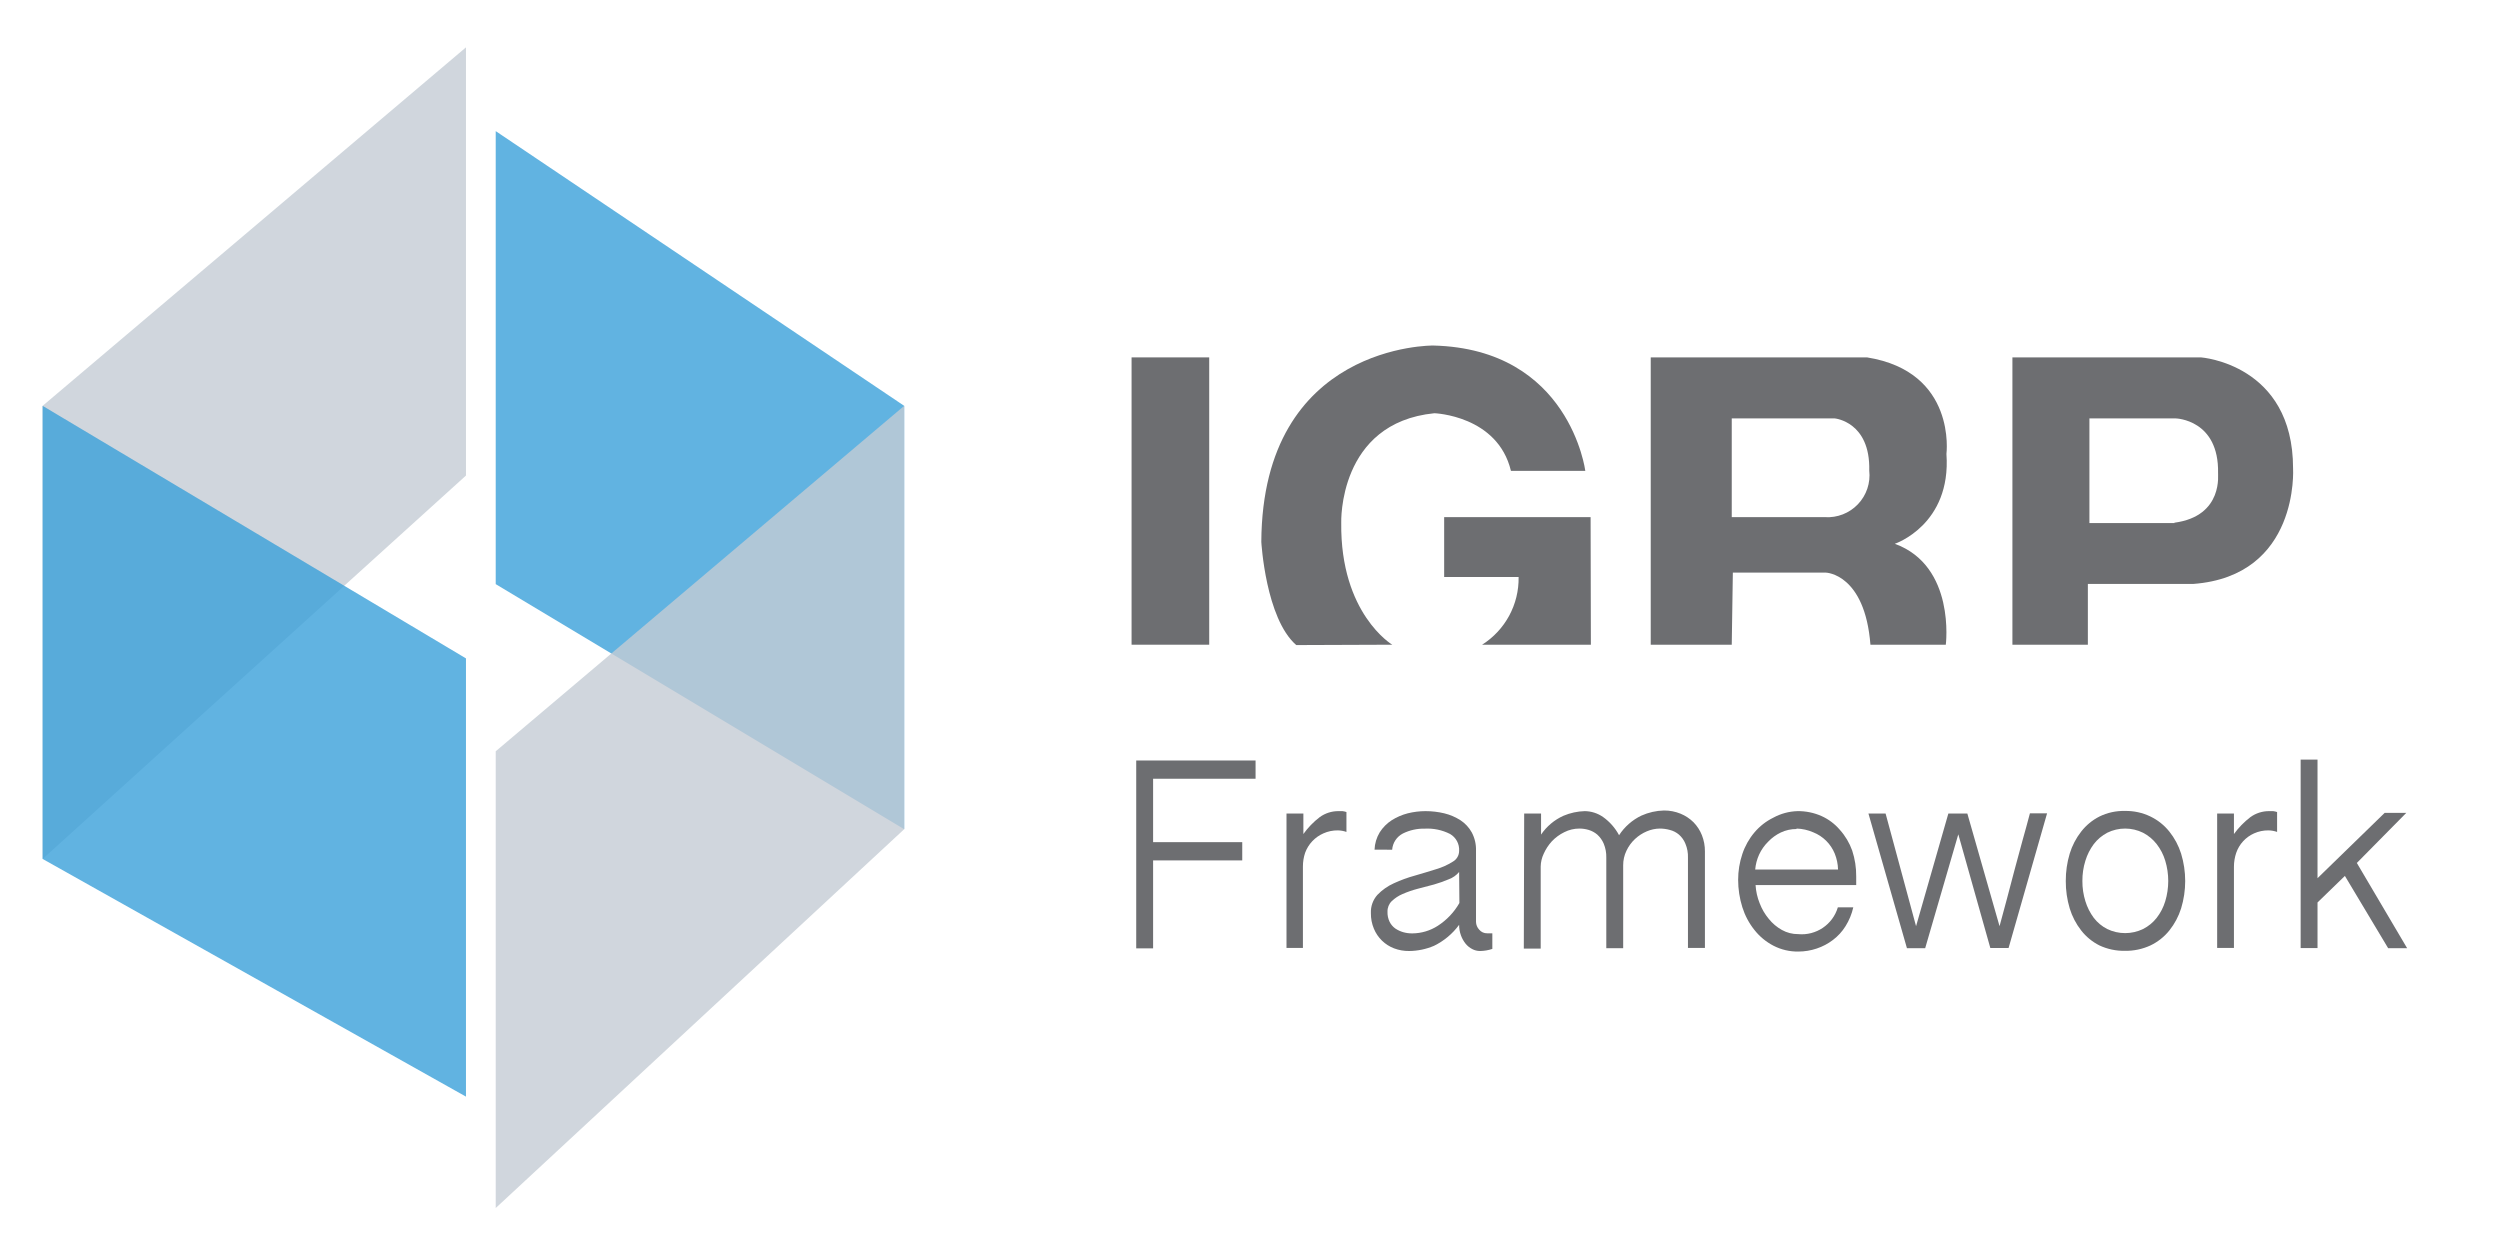
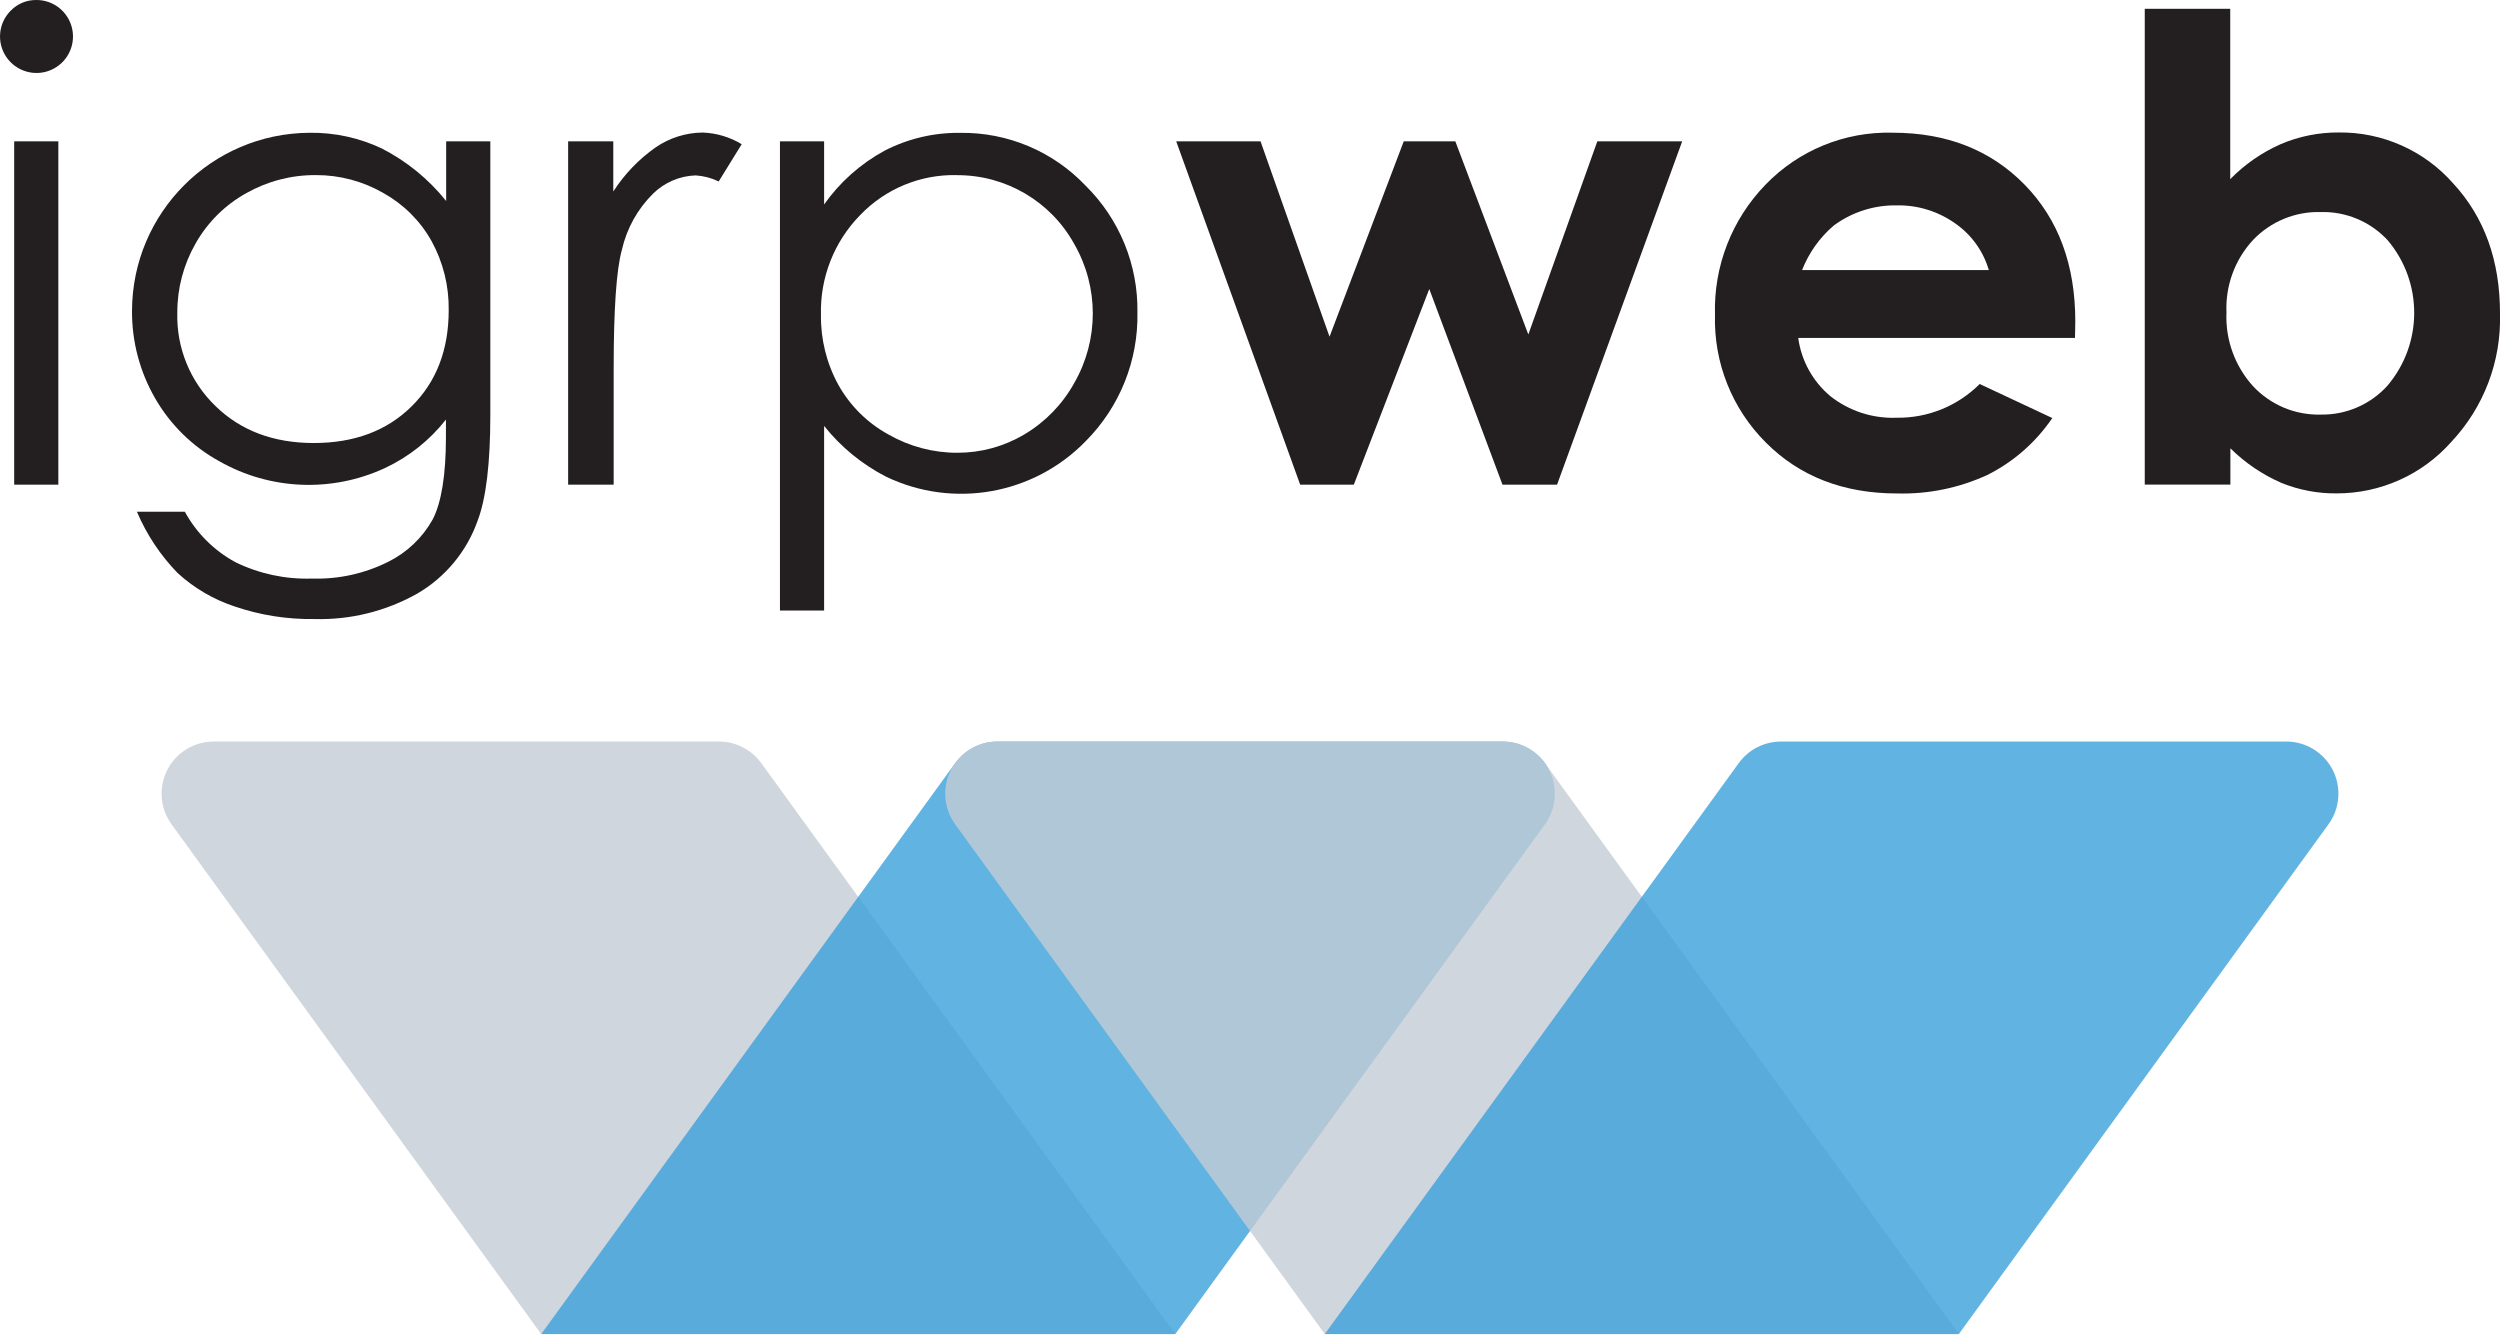
- <svg xmlns="http://www.w3.org/2000/svg" id="Layer_1" data-name="Layer 1" viewBox="0 0 274 135.46">
+ <svg xmlns="http://www.w3.org/2000/svg" id="Layer_1" data-name="Layer 1" viewBox="0 0 326.11 174.02">
  <defs>
-     <style>.cls-1{fill:#c4ccd4;}.cls-1,.cls-2{opacity:0.8;}.cls-2{fill:#3aa0d9;}.cls-3{fill:#6d6e71;}</style>
+     <style>.cls-1{fill:#c4ccd4;}.cls-1,.cls-2{opacity:0.8;}.cls-2{fill:#3aa0d9;}.cls-3{fill:#231f20;}</style>
  </defs>
-   <polygon class="cls-1" points="51.07 5.19 4.67 44.48 4.67 94.14 51.07 52.12 51.07 5.19" />
-   <polygon class="cls-2" points="4.67 44.48 51.07 72.16 51.07 120.19 4.67 94.14 4.67 44.48" />
-   <polygon class="cls-2" points="54.33 14.37 99.1 44.48 99.1 90.88 54.33 64.02 54.33 14.37" />
-   <polygon class="cls-1" points="54.33 132.4 99.1 90.88 99.1 44.48 54.33 82.34 54.33 132.4" />
-   <path class="cls-3" d="M251.32,51.33c0-11.43-10.09-12.16-10.09-12.16H220.56V70.66h8.27V64h11.55C252.05,63.12,251.32,51.33,251.32,51.33Zm-13,6H229V45.86h9.48s4.74.12,4.62,6C243.05,51.81,243.78,56.56,238.31,57.29Z" />
-   <path class="cls-3" d="M213.33,49.75s1.15-9-8.7-10.58H180.92V70.66h8.88l.12-7.9h10.21s4.26.12,4.87,7.9h8.26s1.1-8.63-5.59-11.06C207.67,59.6,213.88,57.53,213.33,49.75ZM200,56.68H189.8V45.86h11.3s3.9.36,3.77,5.71A4.6,4.6,0,0,1,200,56.68Z" />
-   <path class="cls-3" d="M174.36,70.66H162.44a8.6,8.6,0,0,0,4-7.42h-8.16V56.68h16.05Z" />
-   <path class="cls-3" d="M152.59,70.66s-5.71-3.4-5.59-13.37c0,0-.37-10.95,10.21-12,0,0,6.93.24,8.39,6.32h8.15s-1.7-13.37-16.66-13.74c0,0-18.73-.24-18.85,21.52,0,0,.47,8.39,3.83,11.31Z" />
-   <rect class="cls-3" x="124.02" y="39.17" width="8.51" height="31.49" />
-   <path class="cls-3" d="M137.61,83.35v2H126.38V92.3h9.77v2h-9.77v9.64h-1.85V83.35Z" />
-   <path class="cls-3" d="M141,89.16h1.85v2.25a8.58,8.58,0,0,1,1.79-1.85,3.45,3.45,0,0,1,2.07-.66l.43,0a2.07,2.07,0,0,1,.43.1v2.18a3,3,0,0,0-.93-.17,3.75,3.75,0,0,0-1.6.33,3.73,3.73,0,0,0-2,2.13,4.71,4.71,0,0,0-.24,1.5v8.92H141Z" />
-   <path class="cls-3" d="M150.65,93.12a3.93,3.93,0,0,1,.57-1.9,4.34,4.34,0,0,1,1.31-1.32,6.17,6.17,0,0,1,1.76-.76,8.11,8.11,0,0,1,1.94-.24,8.86,8.86,0,0,1,2.06.24,5.84,5.84,0,0,1,1.78.76,3.8,3.8,0,0,1,1.24,1.34,4,4,0,0,1,.46,2v7.8a1.28,1.28,0,0,0,.35.85,1.09,1.09,0,0,0,.87.4l.32,0a1.38,1.38,0,0,0,.25,0V104a4.36,4.36,0,0,1-1.36.23,1.83,1.83,0,0,1-.84-.21,2.29,2.29,0,0,1-.73-.59,3.21,3.21,0,0,1-.51-.91,3.32,3.32,0,0,1-.2-1.16,7.46,7.46,0,0,1-2.75,2.3,7.07,7.07,0,0,1-2.73.57,4.48,4.48,0,0,1-1.65-.29,3.89,3.89,0,0,1-2.21-2.15,4.24,4.24,0,0,1-.33-1.71,2.82,2.82,0,0,1,.71-2,5.81,5.81,0,0,1,1.8-1.27,14.92,14.92,0,0,1,2.33-.85c.82-.24,1.6-.47,2.32-.7a7.22,7.22,0,0,0,1.8-.81,1.36,1.36,0,0,0,.71-1.19,2,2,0,0,0-1-1.86,5.47,5.47,0,0,0-2.77-.58,5.11,5.11,0,0,0-2.39.53,2.19,2.19,0,0,0-1.18,1.78Zm9.27,2.45a2.68,2.68,0,0,1-1.14.8,14.35,14.35,0,0,1-1.61.57c-.59.16-1.18.32-1.79.47a11.37,11.37,0,0,0-1.65.57,4,4,0,0,0-1.2.79,1.55,1.55,0,0,0-.46,1.15,2.34,2.34,0,0,0,.23,1.11,2,2,0,0,0,.62.73,3.08,3.08,0,0,0,.88.41,3.54,3.54,0,0,0,1,.13,5.22,5.22,0,0,0,2.78-.83,7.25,7.25,0,0,0,2.37-2.5Z" />
-   <path class="cls-3" d="M167.05,89.16h1.85v2.31a5.89,5.89,0,0,1,2.45-2.06,6.44,6.44,0,0,1,2.34-.51,3.58,3.58,0,0,1,2,.64,5.78,5.78,0,0,1,1.76,2,6,6,0,0,1,2.45-2.15,6.4,6.4,0,0,1,2.47-.56,4.69,4.69,0,0,1,1.82.35,4.35,4.35,0,0,1,1.42.94,4.3,4.3,0,0,1,.92,1.42,4.74,4.74,0,0,1,.33,1.78v10.57H185V94a3.58,3.58,0,0,0-.28-1.53,2.62,2.62,0,0,0-.71-1,2.46,2.46,0,0,0-1-.51,4.15,4.15,0,0,0-1.09-.15,3.74,3.74,0,0,0-1.42.3,4.39,4.39,0,0,0-1.3.84,4.21,4.21,0,0,0-.94,1.29,3.61,3.61,0,0,0-.36,1.6v9.08h-1.85V94a3.73,3.73,0,0,0-.28-1.53,2.85,2.85,0,0,0-.71-1,2.62,2.62,0,0,0-.94-.51,3.54,3.54,0,0,0-1-.15,3.65,3.65,0,0,0-1.68.4,4.75,4.75,0,0,0-1.36,1,5.07,5.07,0,0,0-.89,1.36,3.43,3.43,0,0,0-.33,1.4v9h-1.85Z" />
-   <path class="cls-3" d="M192.41,97a6.32,6.32,0,0,0,.45,2,6,6,0,0,0,1,1.71,4.88,4.88,0,0,0,1.43,1.21,3.59,3.59,0,0,0,1.79.46,4.13,4.13,0,0,0,4.35-2.94h1.69a6.59,6.59,0,0,1-.85,2.07,5.56,5.56,0,0,1-1.38,1.51,6.08,6.08,0,0,1-1.78.94,6.3,6.3,0,0,1-2,.33,5.74,5.74,0,0,1-2.74-.64,6.42,6.42,0,0,1-2.08-1.72,7.68,7.68,0,0,1-1.33-2.5,10.1,10.1,0,0,1-.46-3,8.88,8.88,0,0,1,.46-2.83,7.14,7.14,0,0,1,1.33-2.37,6.39,6.39,0,0,1,2.06-1.61A5.89,5.89,0,0,1,197,88.9a6.29,6.29,0,0,1,2.64.54,5.71,5.71,0,0,1,2,1.5A6.83,6.83,0,0,1,203,93.22a8.76,8.76,0,0,1,.44,2.84V97Zm4.49-6.14a4,4,0,0,0-1.72.38,4.71,4.71,0,0,0-1.38,1,4.81,4.81,0,0,0-1,1.42,4.92,4.92,0,0,0-.43,1.64h9.08a5,5,0,0,0-.36-1.74,4.24,4.24,0,0,0-2.36-2.34A4.94,4.94,0,0,0,196.9,90.81Z" />
-   <path class="cls-3" d="M214.63,91.44,211,103.92h-2l-4.22-14.76h1.88L210,101.51l3.54-12.35h2.08l3.53,12.35c.26-1,.53-1.94.81-3s.55-2.11.84-3.19.57-2.14.86-3.18.56-2,.82-3h1.88l-4.22,14.76h-2Z" />
-   <path class="cls-3" d="M226.41,96.56a10.27,10.27,0,0,1,.43-3,7.43,7.43,0,0,1,1.26-2.42,5.92,5.92,0,0,1,2-1.65,6,6,0,0,1,2.79-.61,6.14,6.14,0,0,1,2.8.61,6,6,0,0,1,2.07,1.65,7.48,7.48,0,0,1,1.29,2.42,10.28,10.28,0,0,1,0,6,7.48,7.48,0,0,1-1.29,2.42,5.94,5.94,0,0,1-2.07,1.64,6.4,6.4,0,0,1-2.8.59,6.3,6.3,0,0,1-2.79-.59,5.89,5.89,0,0,1-2-1.64,7.43,7.43,0,0,1-1.26-2.42A10.25,10.25,0,0,1,226.41,96.56Zm1.82,0a7.27,7.27,0,0,0,.33,2.22,6,6,0,0,0,.92,1.82,4.33,4.33,0,0,0,1.47,1.22,4.52,4.52,0,0,0,3.93,0,4.4,4.4,0,0,0,1.49-1.22,5.61,5.61,0,0,0,.94-1.82,7.67,7.67,0,0,0,0-4.45,5.61,5.61,0,0,0-.94-1.82,4.58,4.58,0,0,0-1.49-1.24,4.43,4.43,0,0,0-3.93,0,4.51,4.51,0,0,0-1.47,1.24,6,6,0,0,0-.92,1.82A7.29,7.29,0,0,0,228.23,96.56Z" />
-   <path class="cls-3" d="M243,89.16h1.84v2.25a8.84,8.84,0,0,1,1.8-1.85,3.45,3.45,0,0,1,2.07-.66l.43,0a2.07,2.07,0,0,1,.43.1v2.18a3,3,0,0,0-.93-.17,3.75,3.75,0,0,0-1.6.33,3.64,3.64,0,0,0-1.95,2.13,4.72,4.72,0,0,0-.25,1.5v8.92H243Z" />
-   <path class="cls-3" d="M258.31,94.58l5.51,9.34h-2.08L257,96l-3,2.91v5h-1.85V83.25H254v13l7.36-7.16h2.37Z" />
+   <path class="cls-1" d="M285.77,307.36h65.91a6.82,6.82,0,0,1,5.51,2.81l54,74.48H328.48l-48.22-66.5A6.8,6.8,0,0,1,285.77,307.36Z" transform="translate(-257.89 -210.63)" />
+   <path class="cls-2" d="M453.9,307.36H388a6.82,6.82,0,0,0-5.51,2.81l-54,74.48h82.71l48.22-66.5A6.8,6.8,0,0,0,453.9,307.36Z" transform="translate(-257.89 -210.63)" />
+   <path class="cls-1" d="M388,307.36H453.9a6.82,6.82,0,0,1,5.51,2.81l54,74.48H430.7l-48.22-66.5A6.8,6.8,0,0,1,388,307.36Z" transform="translate(-257.89 -210.63)" />
+   <path class="cls-2" d="M556.12,307.36H490.21a6.82,6.82,0,0,0-5.51,2.81l-54,74.48h82.71l48.22-66.5A6.8,6.8,0,0,0,556.12,307.36Z" transform="translate(-257.89 -210.63)" />
+   <path class="cls-3" d="M262.6,210.63a4.76,4.76,0,1,1-3.32,1.4A4.58,4.58,0,0,1,262.6,210.63Zm-2.86,18.44h5.76v44.78h-5.76Z" transform="translate(-257.89 -210.63)" />
+   <path class="cls-3" d="M316.09,229.07h5.76v35.68q0,9.44-1.65,13.79a17.91,17.91,0,0,1-7.86,9.51,25.86,25.86,0,0,1-13.46,3.33,30.71,30.71,0,0,1-10.35-1.63,20.59,20.59,0,0,1-7.47-4.37,26.11,26.11,0,0,1-5.31-8H282a16.48,16.48,0,0,0,6.59,6.58,21.16,21.16,0,0,0,10,2.14,20.76,20.76,0,0,0,9.95-2.19,13.49,13.49,0,0,0,5.79-5.52q1.72-3.32,1.73-10.73v-2.3a21.9,21.9,0,0,1-7.95,6.32,23.6,23.6,0,0,1-21.59-.87,21.73,21.73,0,0,1-8.41-8.25,22.54,22.54,0,0,1-3-11.4,23.29,23.29,0,0,1,23.15-23.21A21.35,21.35,0,0,1,307.7,230a25.88,25.88,0,0,1,8.39,6.85Zm-17,4.4a18.2,18.2,0,0,0-9.1,2.37,17.15,17.15,0,0,0-6.58,6.54,18,18,0,0,0-2.39,9A16.3,16.3,0,0,0,286,263.6q4.94,4.81,12.8,4.82c5.3,0,9.55-1.59,12.78-4.78s4.84-7.37,4.84-12.55a18.15,18.15,0,0,0-2.23-9,16.23,16.23,0,0,0-6.29-6.28A17.5,17.5,0,0,0,299.09,233.47Z" transform="translate(-257.89 -210.63)" />
+   <path class="cls-3" d="M332,229.07h5.89v6.54a20.73,20.73,0,0,1,5.56-5.78,11,11,0,0,1,6.09-1.91,10.55,10.55,0,0,1,5.1,1.52l-3,4.86a8.12,8.12,0,0,0-3-.79,8.3,8.3,0,0,0-5.55,2.37,14.92,14.92,0,0,0-4.08,7.35q-1.07,3.83-1.07,15.47v15.15H332Z" transform="translate(-257.89 -210.63)" />
+   <path class="cls-3" d="M359.63,229.07h5.76v8.23a23.24,23.24,0,0,1,7.86-7,20.92,20.92,0,0,1,9.91-2.34,22.12,22.12,0,0,1,16.32,6.87,22.71,22.71,0,0,1,6.78,16.55,23.14,23.14,0,0,1-6.72,16.77,22.65,22.65,0,0,1-26.05,4.67,24.85,24.85,0,0,1-8.1-6.63v24.08h-5.76Zm23.05,4.4a16.94,16.94,0,0,0-12.59,5.22,17.9,17.9,0,0,0-5.11,13,18.42,18.42,0,0,0,2.28,9.16,16.63,16.63,0,0,0,6.53,6.46,18,18,0,0,0,9,2.38,17,17,0,0,0,8.73-2.4,17.82,17.82,0,0,0,6.51-6.72,18.18,18.18,0,0,0,0-18.09,17.38,17.38,0,0,0-15.34-9Z" transform="translate(-257.89 -210.63)" />
+   <path class="cls-3" d="M411.32,229.07h11l9,25.48L441,229.07h6.73l9.52,25.19,9-25.19h11.07L461,273.85h-7.12l-9.55-25.52-9.84,25.52h-7Z" transform="translate(-257.89 -210.63)" />
+   <path class="cls-3" d="M528.56,254.71h-36.1a12,12,0,0,0,4.18,7.59,13.12,13.12,0,0,0,8.67,2.82,15,15,0,0,0,10.82-4.4l9.47,4.44a22.31,22.31,0,0,1-8.48,7.43A26.43,26.43,0,0,1,505.39,275q-10.54,0-17.16-6.65a22.6,22.6,0,0,1-6.63-16.64,23.38,23.38,0,0,1,6.6-17,22.18,22.18,0,0,1,16.57-6.77q10.58,0,17.21,6.77t6.62,17.88Zm-11.24-8.85a11.24,11.24,0,0,0-4.39-6.09,12.74,12.74,0,0,0-7.6-2.35,13.44,13.44,0,0,0-8.25,2.64,14.69,14.69,0,0,0-4.12,5.8Z" transform="translate(-257.89 -210.63)" />
+   <path class="cls-3" d="M548.81,211.78V234a21.23,21.23,0,0,1,6.59-4.57,19,19,0,0,1,7.57-1.52,19.58,19.58,0,0,1,14.9,6.62q6.14,6.63,6.13,17a23.43,23.43,0,0,1-6.34,16.73,19.94,19.94,0,0,1-15,6.73,18.62,18.62,0,0,1-7.2-1.38,21.9,21.9,0,0,1-6.63-4.5v4.73H537.66V211.78Zm11.81,26.51a11.76,11.76,0,0,0-8.81,3.62,13.07,13.07,0,0,0-3.49,9.47,13.44,13.44,0,0,0,3.49,9.65,11.67,11.67,0,0,0,8.81,3.68,11.46,11.46,0,0,0,8.67-3.74,14.68,14.68,0,0,0,.06-19A11.49,11.49,0,0,0,560.62,238.29Z" transform="translate(-257.89 -210.63)" />
</svg>
